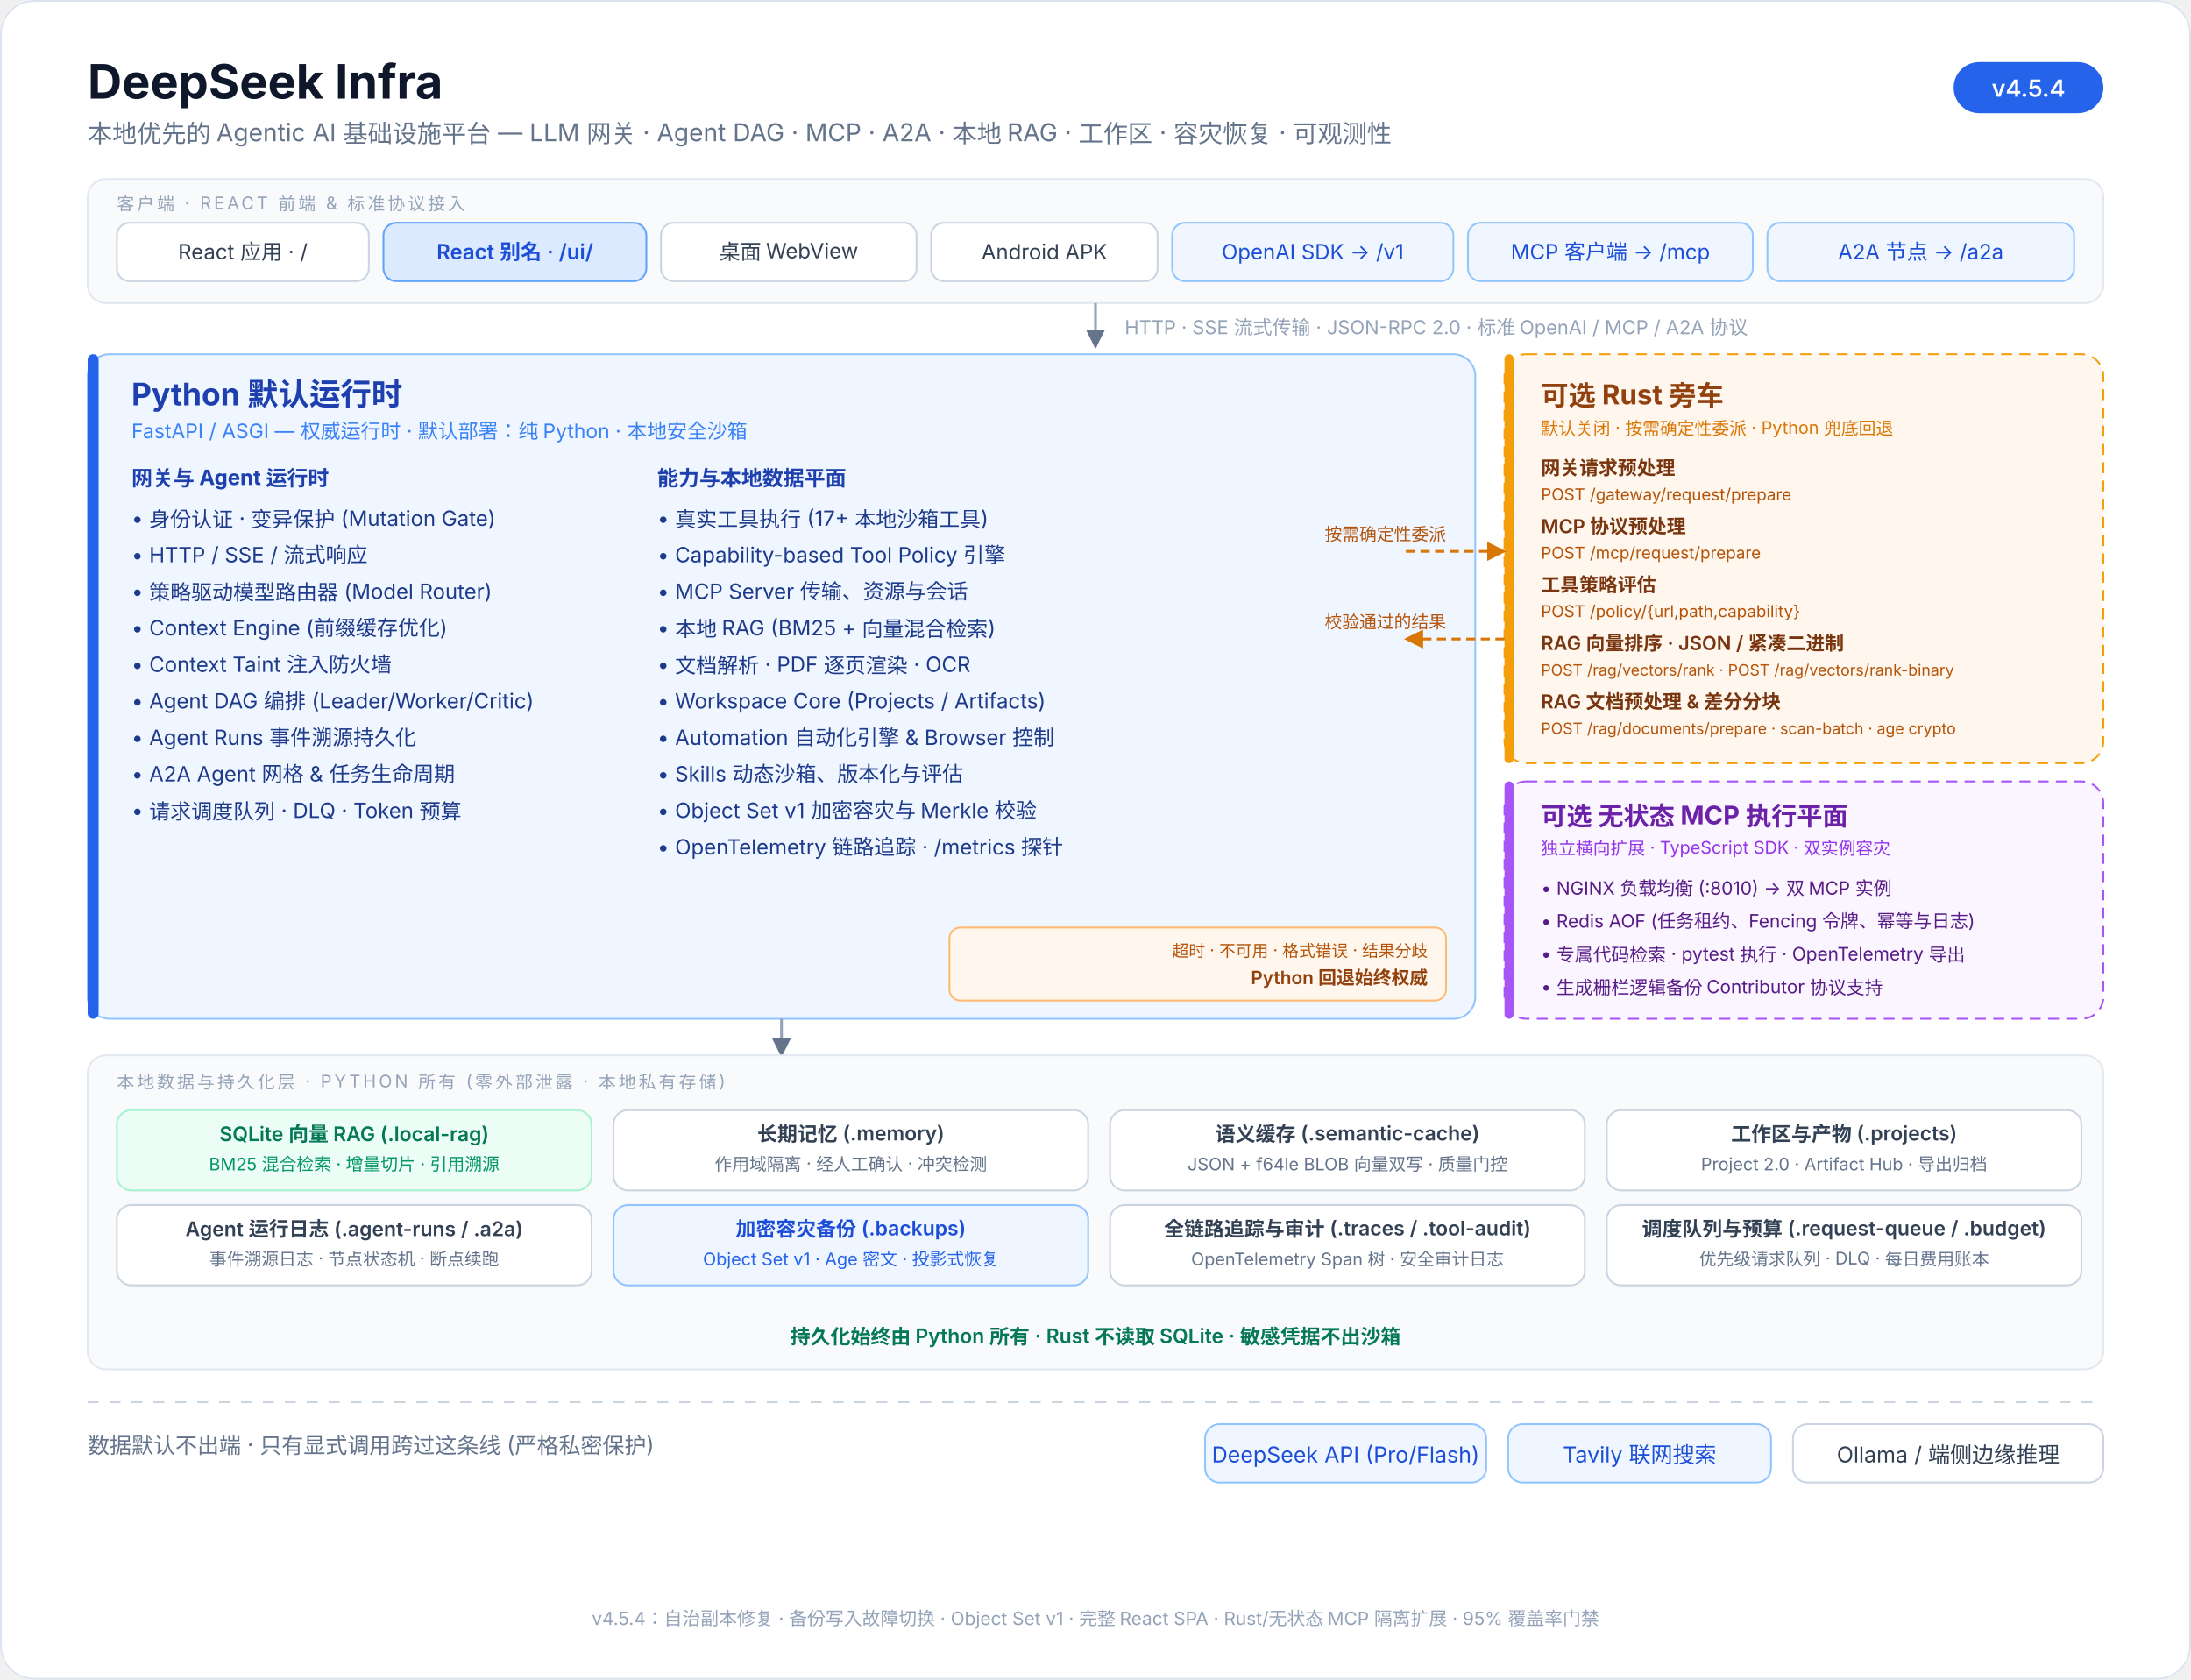
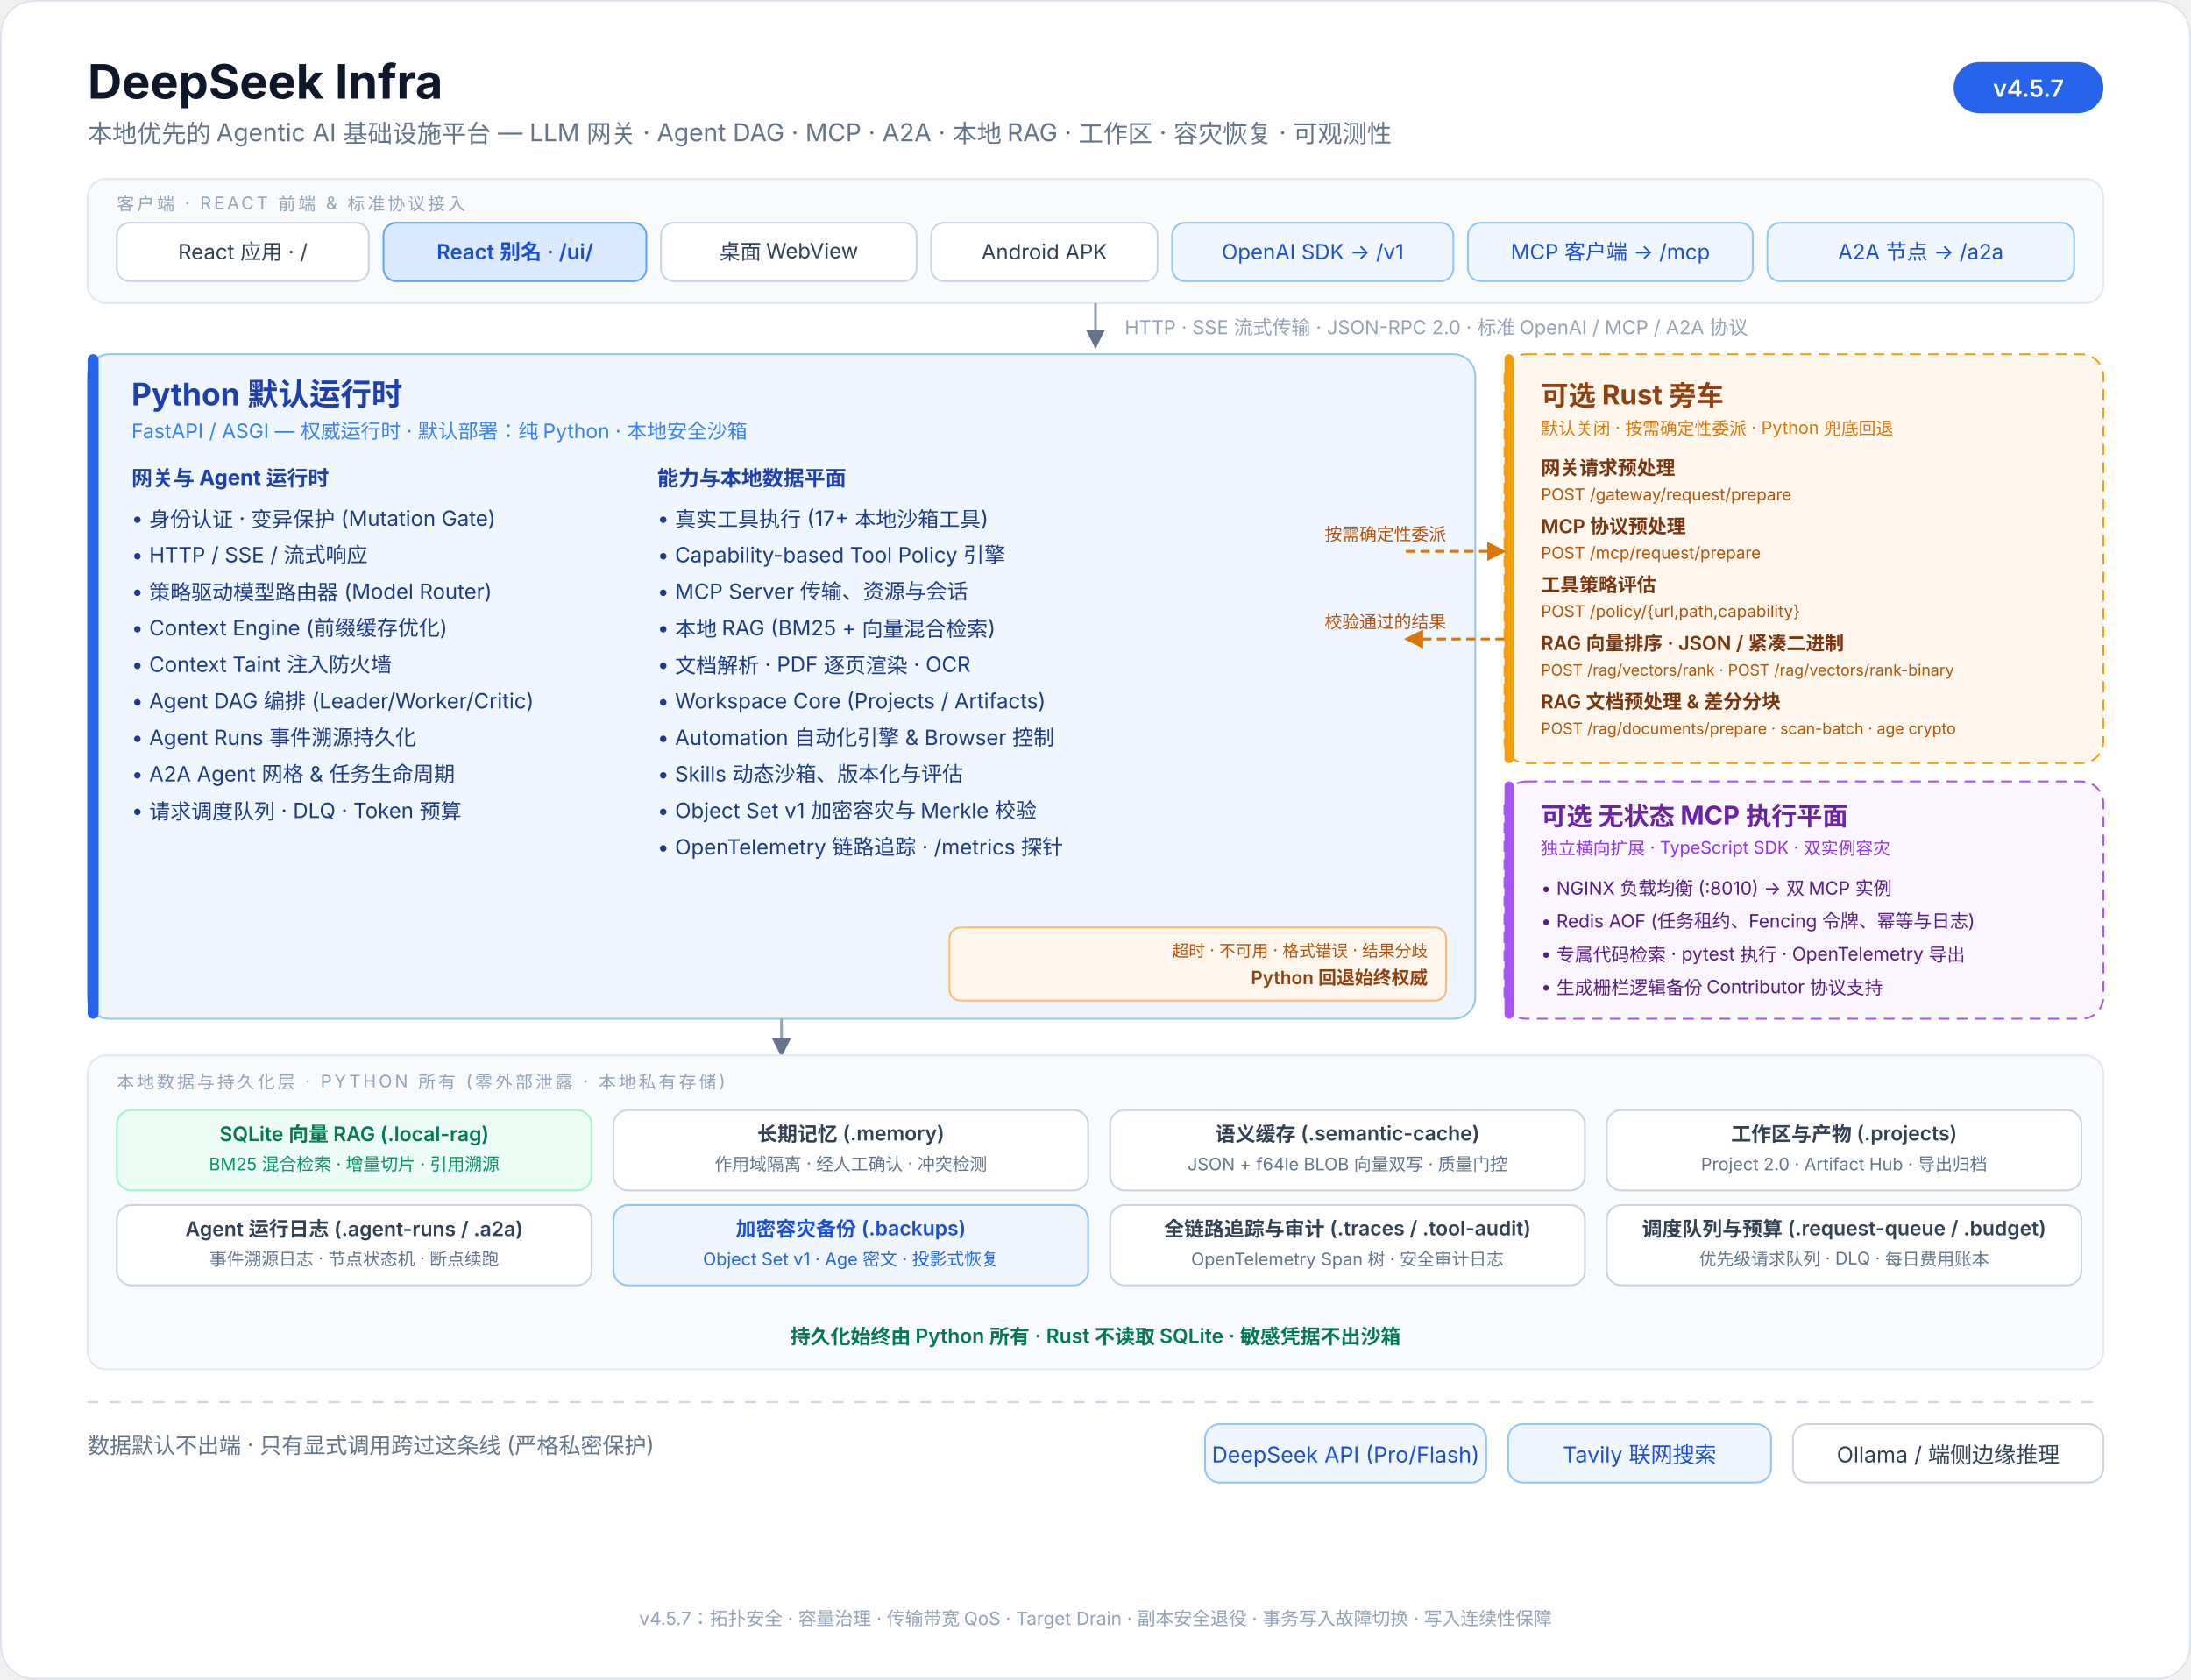
<svg xmlns="http://www.w3.org/2000/svg" viewBox="0 0 1200 920" font-family="ui-sans-serif, system-ui, -apple-system, 'Segoe UI', 'PingFang SC', 'Microsoft YaHei', sans-serif">
  <defs>
    <marker id="arrow" viewBox="0 0 10 10" refX="9" refY="5" markerWidth="7" markerHeight="7" orient="auto-start-reverse">
      <path d="M 0 0 L 10 5 L 0 10 z" fill="#64748b" />
    </marker>
    <marker id="rust-arrow" viewBox="0 0 10 10" refX="9" refY="5" markerWidth="7" markerHeight="7" orient="auto-start-reverse">
      <path d="M 0 0 L 10 5 L 0 10 z" fill="#d97706" />
    </marker>
  </defs>
  <rect x="0" y="0" width="1200" height="920" rx="18" fill="#ffffff" />
  <rect x="0.5" y="0.5" width="1199" height="919" rx="18" fill="none" stroke="#dbe3ee" />
  <text x="48" y="54" font-size="26" font-weight="700" fill="#0f172a">DeepSeek Infra</text>
  <text x="48" y="78" font-size="13.5" fill="#64748b">本地优先的 Agentic AI 基础设施平台 — LLM 网关 · Agent DAG · MCP · A2A · 本地 RAG · 工作区 · 容灾恢复 · 可观测性</text>
  <rect x="1070" y="34" width="82" height="28" rx="14" fill="#2563eb" />
-   <text x="1111" y="53" font-size="13" font-weight="600" fill="#ffffff" text-anchor="middle">v4.5.4</text>
+   <text x="1111" y="53" font-size="13" font-weight="600" fill="#ffffff" text-anchor="middle">v4.5.7</text>
  <rect x="48" y="98" width="1104" height="68" rx="10" fill="#f8fafc" stroke="#e2e8f0" />
  <text x="64" y="115" font-size="9.5" letter-spacing="1.5" fill="#94a3b8">客户端 · REACT 前端 &amp; 标准协议接入</text>
  <g font-size="11.5" fill="#334155" text-anchor="middle">
    <rect x="64" y="122" width="138" height="32" rx="7" fill="#ffffff" stroke="#cbd5e1" />
    <text x="133" y="142">React 应用 · /</text>
    <rect x="210" y="122" width="144" height="32" rx="7" fill="#dbeafe" stroke="#60a5fa" />
    <text x="282" y="142" fill="#1d4ed8" font-weight="600">React 别名 · /ui/</text>
    <rect x="362" y="122" width="140" height="32" rx="7" fill="#ffffff" stroke="#cbd5e1" />
    <text x="432" y="142">桌面 WebView</text>
    <rect x="510" y="122" width="124" height="32" rx="7" fill="#ffffff" stroke="#cbd5e1" />
    <text x="572" y="142">Android APK</text>
    <rect x="642" y="122" width="154" height="32" rx="7" fill="#eff6ff" stroke="#93c5fd" />
    <text x="719" y="142" fill="#1d4ed8">OpenAI SDK → /v1</text>
    <rect x="804" y="122" width="156" height="32" rx="7" fill="#eff6ff" stroke="#93c5fd" />
    <text x="882" y="142" fill="#1d4ed8">MCP 客户端 → /mcp</text>
    <rect x="968" y="122" width="168" height="32" rx="7" fill="#eff6ff" stroke="#93c5fd" />
    <text x="1052" y="142" fill="#1d4ed8">A2A 节点 → /a2a</text>
  </g>
  <line x1="600" y1="166" x2="600" y2="190" stroke="#94a3b8" stroke-width="1.5" marker-end="url(#arrow)" />
  <text x="616" y="183" font-size="10.5" fill="#94a3b8">HTTP · SSE 流式传输 · JSON-RPC 2.0 · 标准 OpenAI / MCP / A2A 协议</text>
  <rect x="48" y="194" width="760" height="364" rx="12" fill="#eff6ff" stroke="#93c5fd" />
  <rect x="48" y="194" width="6" height="364" rx="3" fill="#2563eb" />
  <text x="72" y="222" font-size="17" font-weight="700" fill="#1e40af">Python 默认运行时</text>
  <text x="72" y="240" font-size="11" fill="#3b82f6">FastAPI / ASGI — 权威运行时 · 默认部署：纯 Python · 本地安全沙箱</text>
  <g font-size="11.5" fill="#1e3a8a">
    <text x="72" y="266" font-weight="700" fill="#1e40af">网关与 Agent 运行时</text>
    <text x="72" y="288">• 身份认证 · 变异保护 (Mutation Gate)</text>
    <text x="72" y="308">• HTTP / SSE / 流式响应</text>
    <text x="72" y="328">• 策略驱动模型路由器 (Model Router)</text>
    <text x="72" y="348">• Context Engine (前缀缓存优化)</text>
    <text x="72" y="368">• Context Taint 注入防火墙</text>
    <text x="72" y="388">• Agent DAG 编排 (Leader/Worker/Critic)</text>
    <text x="72" y="408">• Agent Runs 事件溯源持久化</text>
    <text x="72" y="428">• A2A Agent 网格 &amp; 任务生命周期</text>
    <text x="72" y="448">• 请求调度队列 · DLQ · Token 预算</text>
    <text x="360" y="266" font-weight="700" fill="#1e40af">能力与本地数据平面</text>
    <text x="360" y="288">• 真实工具执行 (17+ 本地沙箱工具)</text>
    <text x="360" y="308">• Capability-based Tool Policy 引擎</text>
    <text x="360" y="328">• MCP Server 传输、资源与会话</text>
    <text x="360" y="348">• 本地 RAG (BM25 + 向量混合检索)</text>
    <text x="360" y="368">• 文档解析 · PDF 逐页渲染 · OCR</text>
    <text x="360" y="388">• Workspace Core (Projects / Artifacts)</text>
    <text x="360" y="408">• Automation 自动化引擎 &amp; Browser 控制</text>
    <text x="360" y="428">• Skills 动态沙箱、版本化与评估</text>
    <text x="360" y="448">• Object Set v1 加密容灾与 Merkle 校验</text>
    <text x="360" y="468">• OpenTelemetry 链路追踪 · /metrics 探针</text>
  </g>
  <rect x="824" y="194" width="328" height="224" rx="12" fill="#fff7ed" stroke="#f59e0b" stroke-dasharray="6 4" />
  <rect x="824" y="194" width="5" height="224" rx="2.5" fill="#f59e0b" />
  <text x="844" y="222" font-size="15" font-weight="700" fill="#92400e">可选 Rust 旁车</text>
  <text x="844" y="238" font-size="9.5" fill="#d97706">默认关闭 · 按需确定性委派 · Python 兜底回退</text>
  <g font-size="10.5" fill="#78350f">
    <text x="844" y="260" font-weight="600">网关请求预处理</text>
    <text x="844" y="274" font-size="9" fill="#b45309">POST /gateway/request/prepare</text>
    <text x="844" y="292" font-weight="600">MCP 协议预处理</text>
    <text x="844" y="306" font-size="9" fill="#b45309">POST /mcp/request/prepare</text>
    <text x="844" y="324" font-weight="600">工具策略评估</text>
    <text x="844" y="338" font-size="9" fill="#b45309">POST /policy/{url,path,capability}</text>
    <text x="844" y="356" font-weight="600">RAG 向量排序 · JSON / 紧凑二进制</text>
    <text x="844" y="370" font-size="8.5" fill="#b45309">POST /rag/vectors/rank · POST /rag/vectors/rank-binary</text>
    <text x="844" y="388" font-weight="600">RAG 文档预处理 &amp; 差分分块</text>
    <text x="844" y="402" font-size="8.5" fill="#b45309">POST /rag/documents/prepare · scan-batch · age crypto</text>
  </g>
  <rect x="824" y="428" width="328" height="130" rx="12" fill="#faf5ff" stroke="#a855f7" stroke-dasharray="6 4" />
  <rect x="824" y="428" width="5" height="130" rx="2.5" fill="#a855f7" />
  <text x="844" y="452" font-size="14" font-weight="700" fill="#6b21a8">可选 无状态 MCP 执行平面</text>
  <text x="844" y="468" font-size="9.5" fill="#9333ea">独立横向扩展 · TypeScript SDK · 双实例容灾</text>
  <g font-size="10" fill="#581c87">
    <text x="844" y="490">• NGINX 负载均衡 (:8010) → 双 MCP 实例</text>
    <text x="844" y="508">• Redis AOF (任务租约、Fencing 令牌、幂等与日志)</text>
    <text x="844" y="526">• 专属代码检索 · pytest 执行 · OpenTelemetry 导出</text>
    <text x="844" y="544">• 生成栅栏逻辑备份 Contributor 协议支持</text>
  </g>
  <text x="792" y="296" font-size="9.5" fill="#b45309" text-anchor="end">按需确定性委派</text>
  <line x1="770" y1="302" x2="824" y2="302" stroke="#d97706" stroke-width="1.5" stroke-dasharray="5 3" marker-end="url(#rust-arrow)" />
  <line x1="824" y1="350" x2="770" y2="350" stroke="#d97706" stroke-width="1.5" stroke-dasharray="5 3" marker-end="url(#rust-arrow)" />
  <text x="792" y="344" font-size="9.5" fill="#b45309" text-anchor="end">校验通过的结果</text>
  <rect x="520" y="508" width="272" height="40" rx="6" fill="#fff7ed" stroke="#fdba74" />
  <text x="782" y="524" font-size="9" fill="#b45309" text-anchor="end">超时 · 不可用 · 格式错误 · 结果分歧</text>
  <text x="782" y="539" font-size="10" fill="#92400e" text-anchor="end" font-weight="600">Python 回退始终权威</text>
  <line x1="428" y1="558" x2="428" y2="578" stroke="#94a3b8" stroke-width="1.5" marker-end="url(#arrow)" />
  <rect x="48" y="578" width="1104" height="172" rx="10" fill="#f8fafc" stroke="#e2e8f0" />
  <text x="64" y="596" font-size="9.5" letter-spacing="1.5" fill="#94a3b8">本地数据与持久化层 · PYTHON 所有 (零外部泄露 · 本地私有存储)</text>
  <g font-size="11" fill="#334155" text-anchor="middle">
    <rect x="64" y="608" width="260" height="44" rx="8" fill="#ecfdf5" stroke="#a7f3d0" />
    <text x="194" y="625" fill="#047857" font-weight="600">SQLite 向量 RAG (.local-rag)</text>
    <text x="194" y="641" font-size="9.5" fill="#059669">BM25 混合检索 · 增量切片 · 引用溯源</text>
    <rect x="336" y="608" width="260" height="44" rx="8" fill="#ffffff" stroke="#cbd5e1" />
    <text x="466" y="625" font-weight="600">长期记忆 (.memory)</text>
    <text x="466" y="641" font-size="9.5" fill="#64748b">作用域隔离 · 经人工确认 · 冲突检测</text>
    <rect x="608" y="608" width="260" height="44" rx="8" fill="#ffffff" stroke="#cbd5e1" />
    <text x="738" y="625" font-weight="600">语义缓存 (.semantic-cache)</text>
    <text x="738" y="641" font-size="9.5" fill="#64748b">JSON + f64le BLOB 向量双写 · 质量门控</text>
    <rect x="880" y="608" width="260" height="44" rx="8" fill="#ffffff" stroke="#cbd5e1" />
    <text x="1010" y="625" font-weight="600">工作区与产物 (.projects)</text>
    <text x="1010" y="641" font-size="9.5" fill="#64748b">Project 2.0 · Artifact Hub · 导出归档</text>
    <rect x="64" y="660" width="260" height="44" rx="8" fill="#ffffff" stroke="#cbd5e1" />
    <text x="194" y="677" font-weight="600">Agent 运行日志 (.agent-runs / .a2a)</text>
    <text x="194" y="693" font-size="9.5" fill="#64748b">事件溯源日志 · 节点状态机 · 断点续跑</text>
    <rect x="336" y="660" width="260" height="44" rx="8" fill="#eff6ff" stroke="#93c5fd" />
    <text x="466" y="677" fill="#1d4ed8" font-weight="600">加密容灾备份 (.backups)</text>
    <text x="466" y="693" font-size="9.5" fill="#2563eb">Object Set v1 · Age 密文 · 投影式恢复</text>
    <rect x="608" y="660" width="260" height="44" rx="8" fill="#ffffff" stroke="#cbd5e1" />
    <text x="738" y="677" font-weight="600">全链路追踪与审计 (.traces / .tool-audit)</text>
    <text x="738" y="693" font-size="9.5" fill="#64748b">OpenTelemetry Span 树 · 安全审计日志</text>
    <rect x="880" y="660" width="260" height="44" rx="8" fill="#ffffff" stroke="#cbd5e1" />
    <text x="1010" y="677" font-weight="600">调度队列与预算 (.request-queue / .budget)</text>
    <text x="1010" y="693" font-size="9.5" fill="#64748b">优先级请求队列 · DLQ · 每日费用账本</text>
  </g>
  <text x="600" y="736" font-size="11" fill="#047857" text-anchor="middle" font-weight="600">持久化始终由 Python 所有 · Rust 不读取 SQLite · 敏感凭据不出沙箱</text>
  <line x1="48" y1="768" x2="1152" y2="768" stroke="#cbd5e1" stroke-dasharray="6 6" />
  <text x="48" y="796" font-size="12" fill="#64748b">数据默认不出端 · 只有显式调用跨过这条线 (严格私密保护)</text>
  <g font-size="12" text-anchor="middle">
    <rect x="660" y="780" width="154" height="32" rx="8" fill="#eff6ff" stroke="#93c5fd" />
    <text x="737" y="801" fill="#1d4ed8">DeepSeek API (Pro/Flash)</text>
    <rect x="826" y="780" width="144" height="32" rx="8" fill="#eff6ff" stroke="#93c5fd" />
    <text x="898" y="801" fill="#1d4ed8">Tavily 联网搜索</text>
    <rect x="982" y="780" width="170" height="32" rx="8" fill="#ffffff" stroke="#cbd5e1" />
    <text x="1067" y="801" fill="#334155">Ollama / 端侧边缘推理</text>
  </g>
-   <text x="600" y="890" font-size="10" fill="#94a3b8" text-anchor="middle">v4.5.4：自治副本修复 · 备份写入故障切换 · Object Set v1 · 完整 React SPA · Rust/无状态 MCP 隔离扩展 · 95% 覆盖率门禁</text>
+   <text x="600" y="890" font-size="10" fill="#94a3b8" text-anchor="middle">v4.5.7：拓扑安全 · 容量治理 · 传输带宽 QoS · Target Drain · 副本安全退役 · 事务写入故障切换 · 写入连续性保障</text>
</svg>
